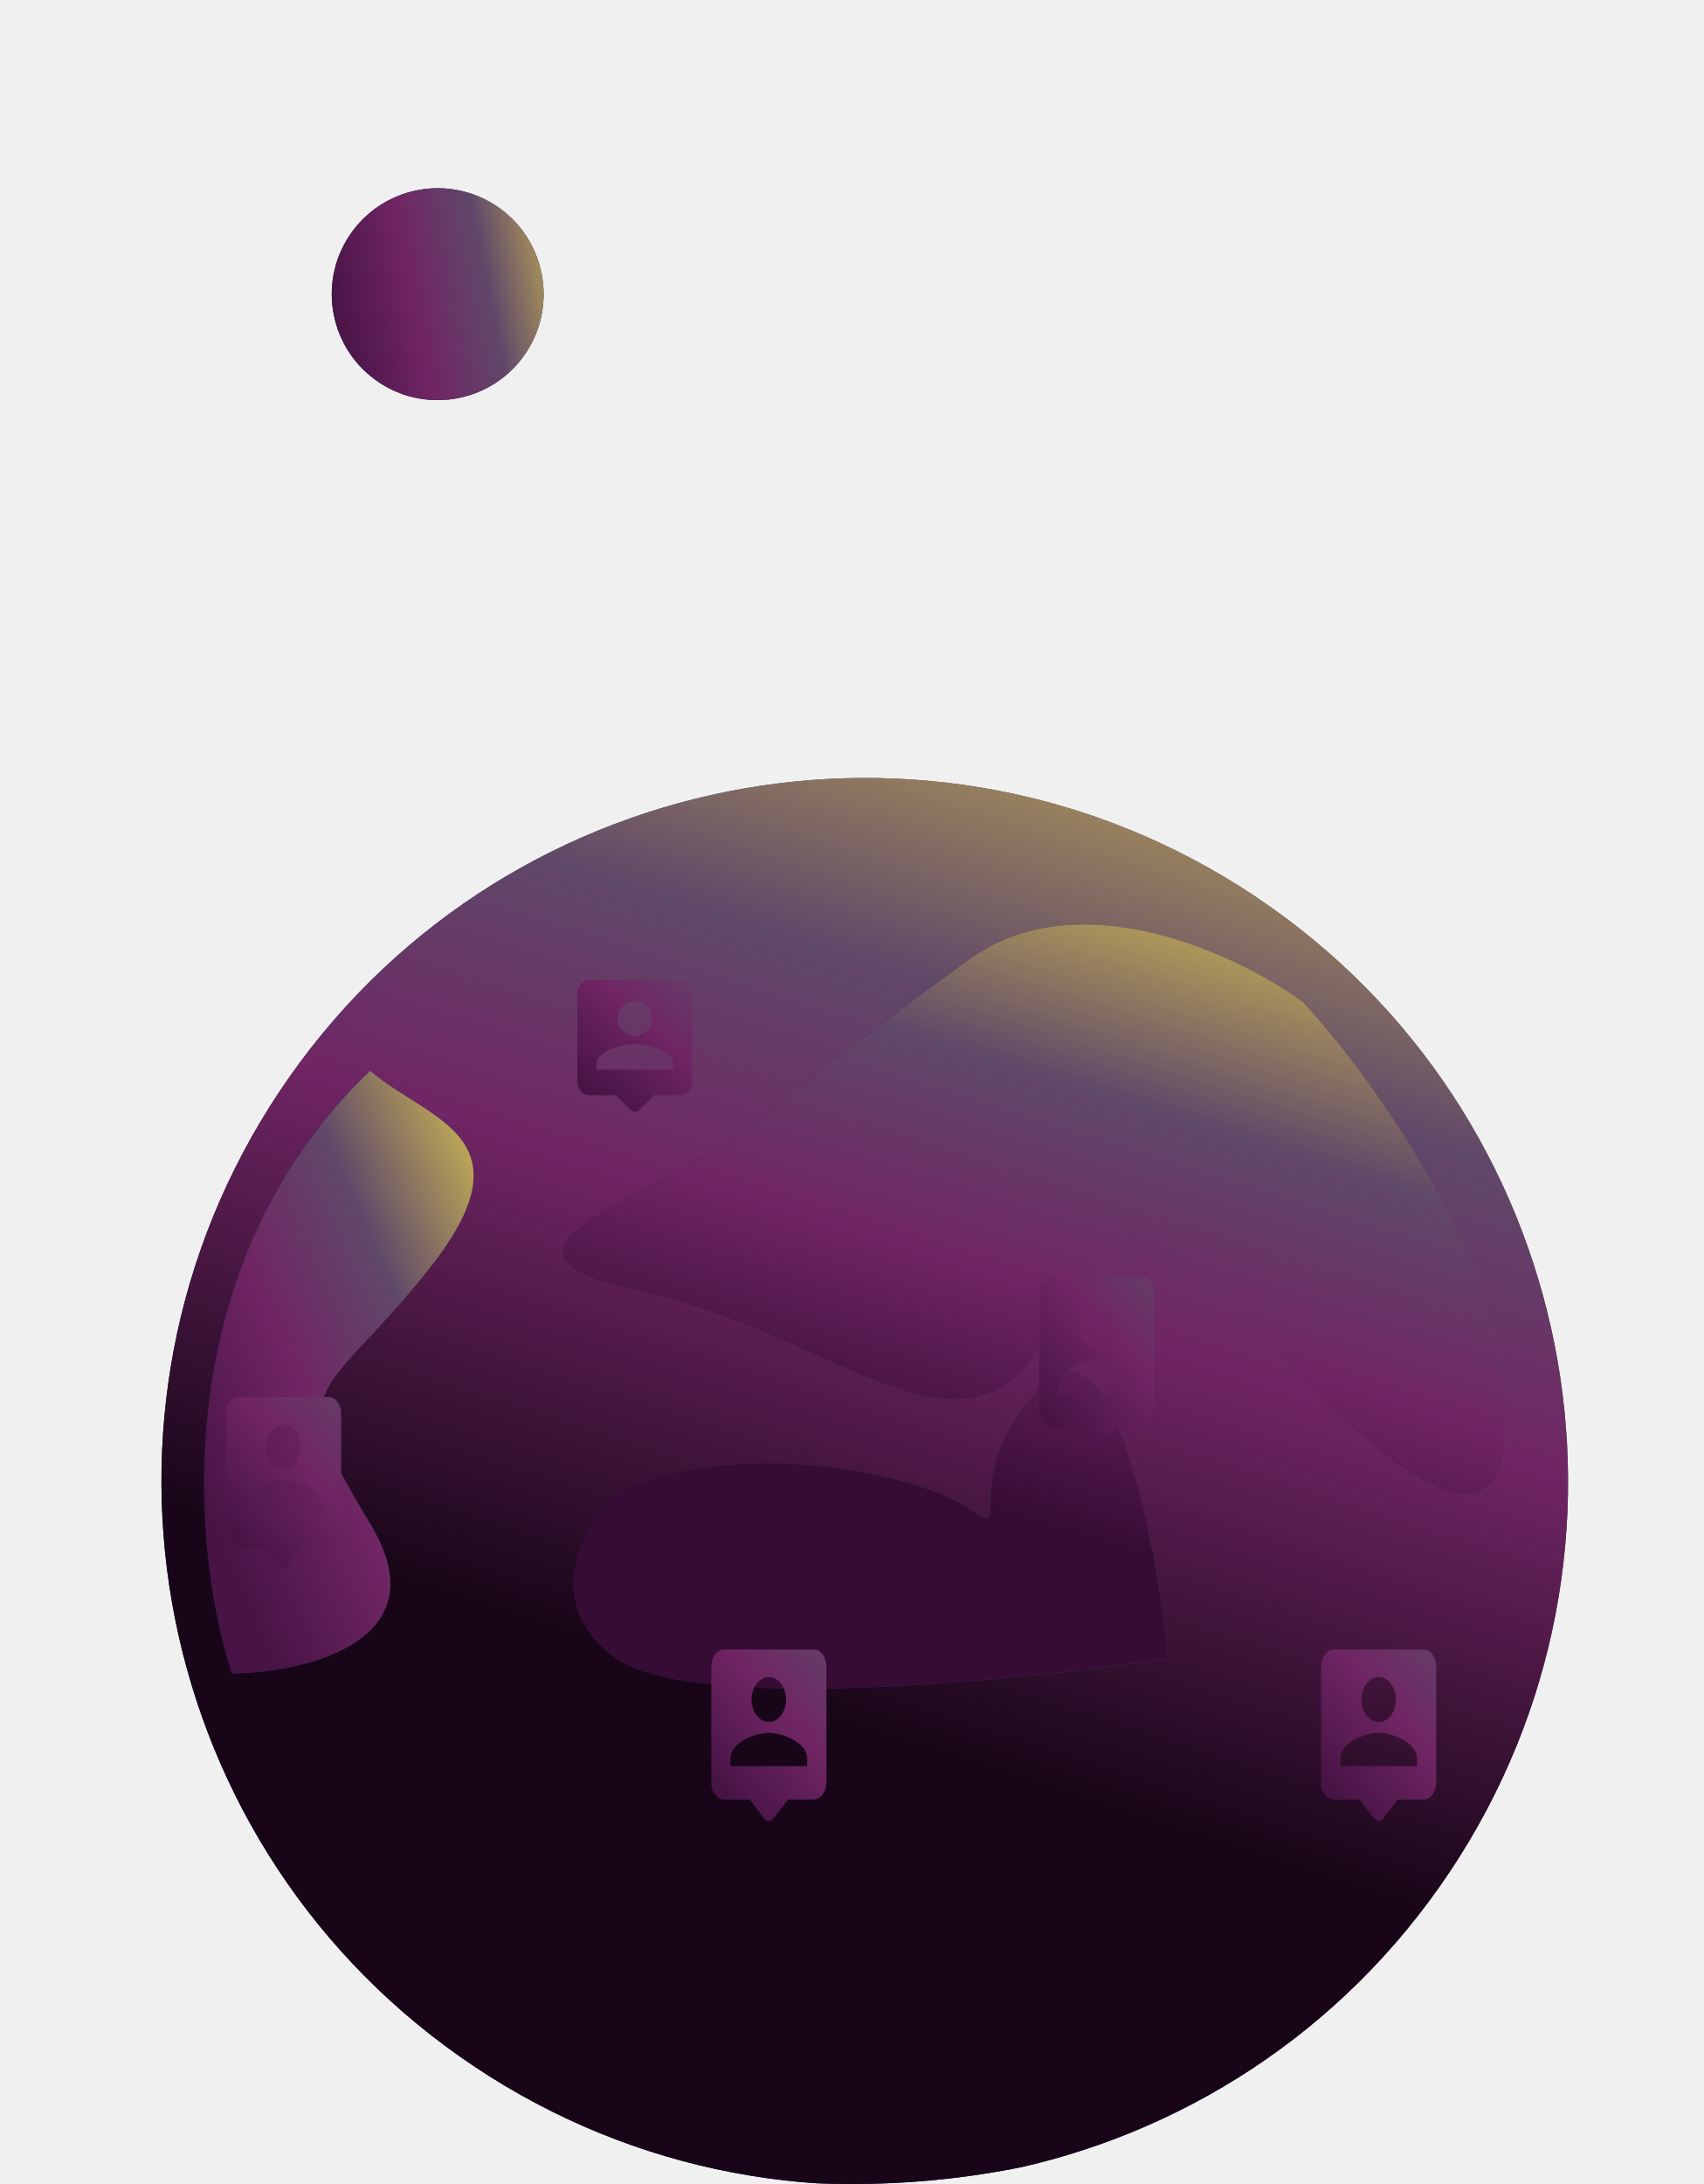
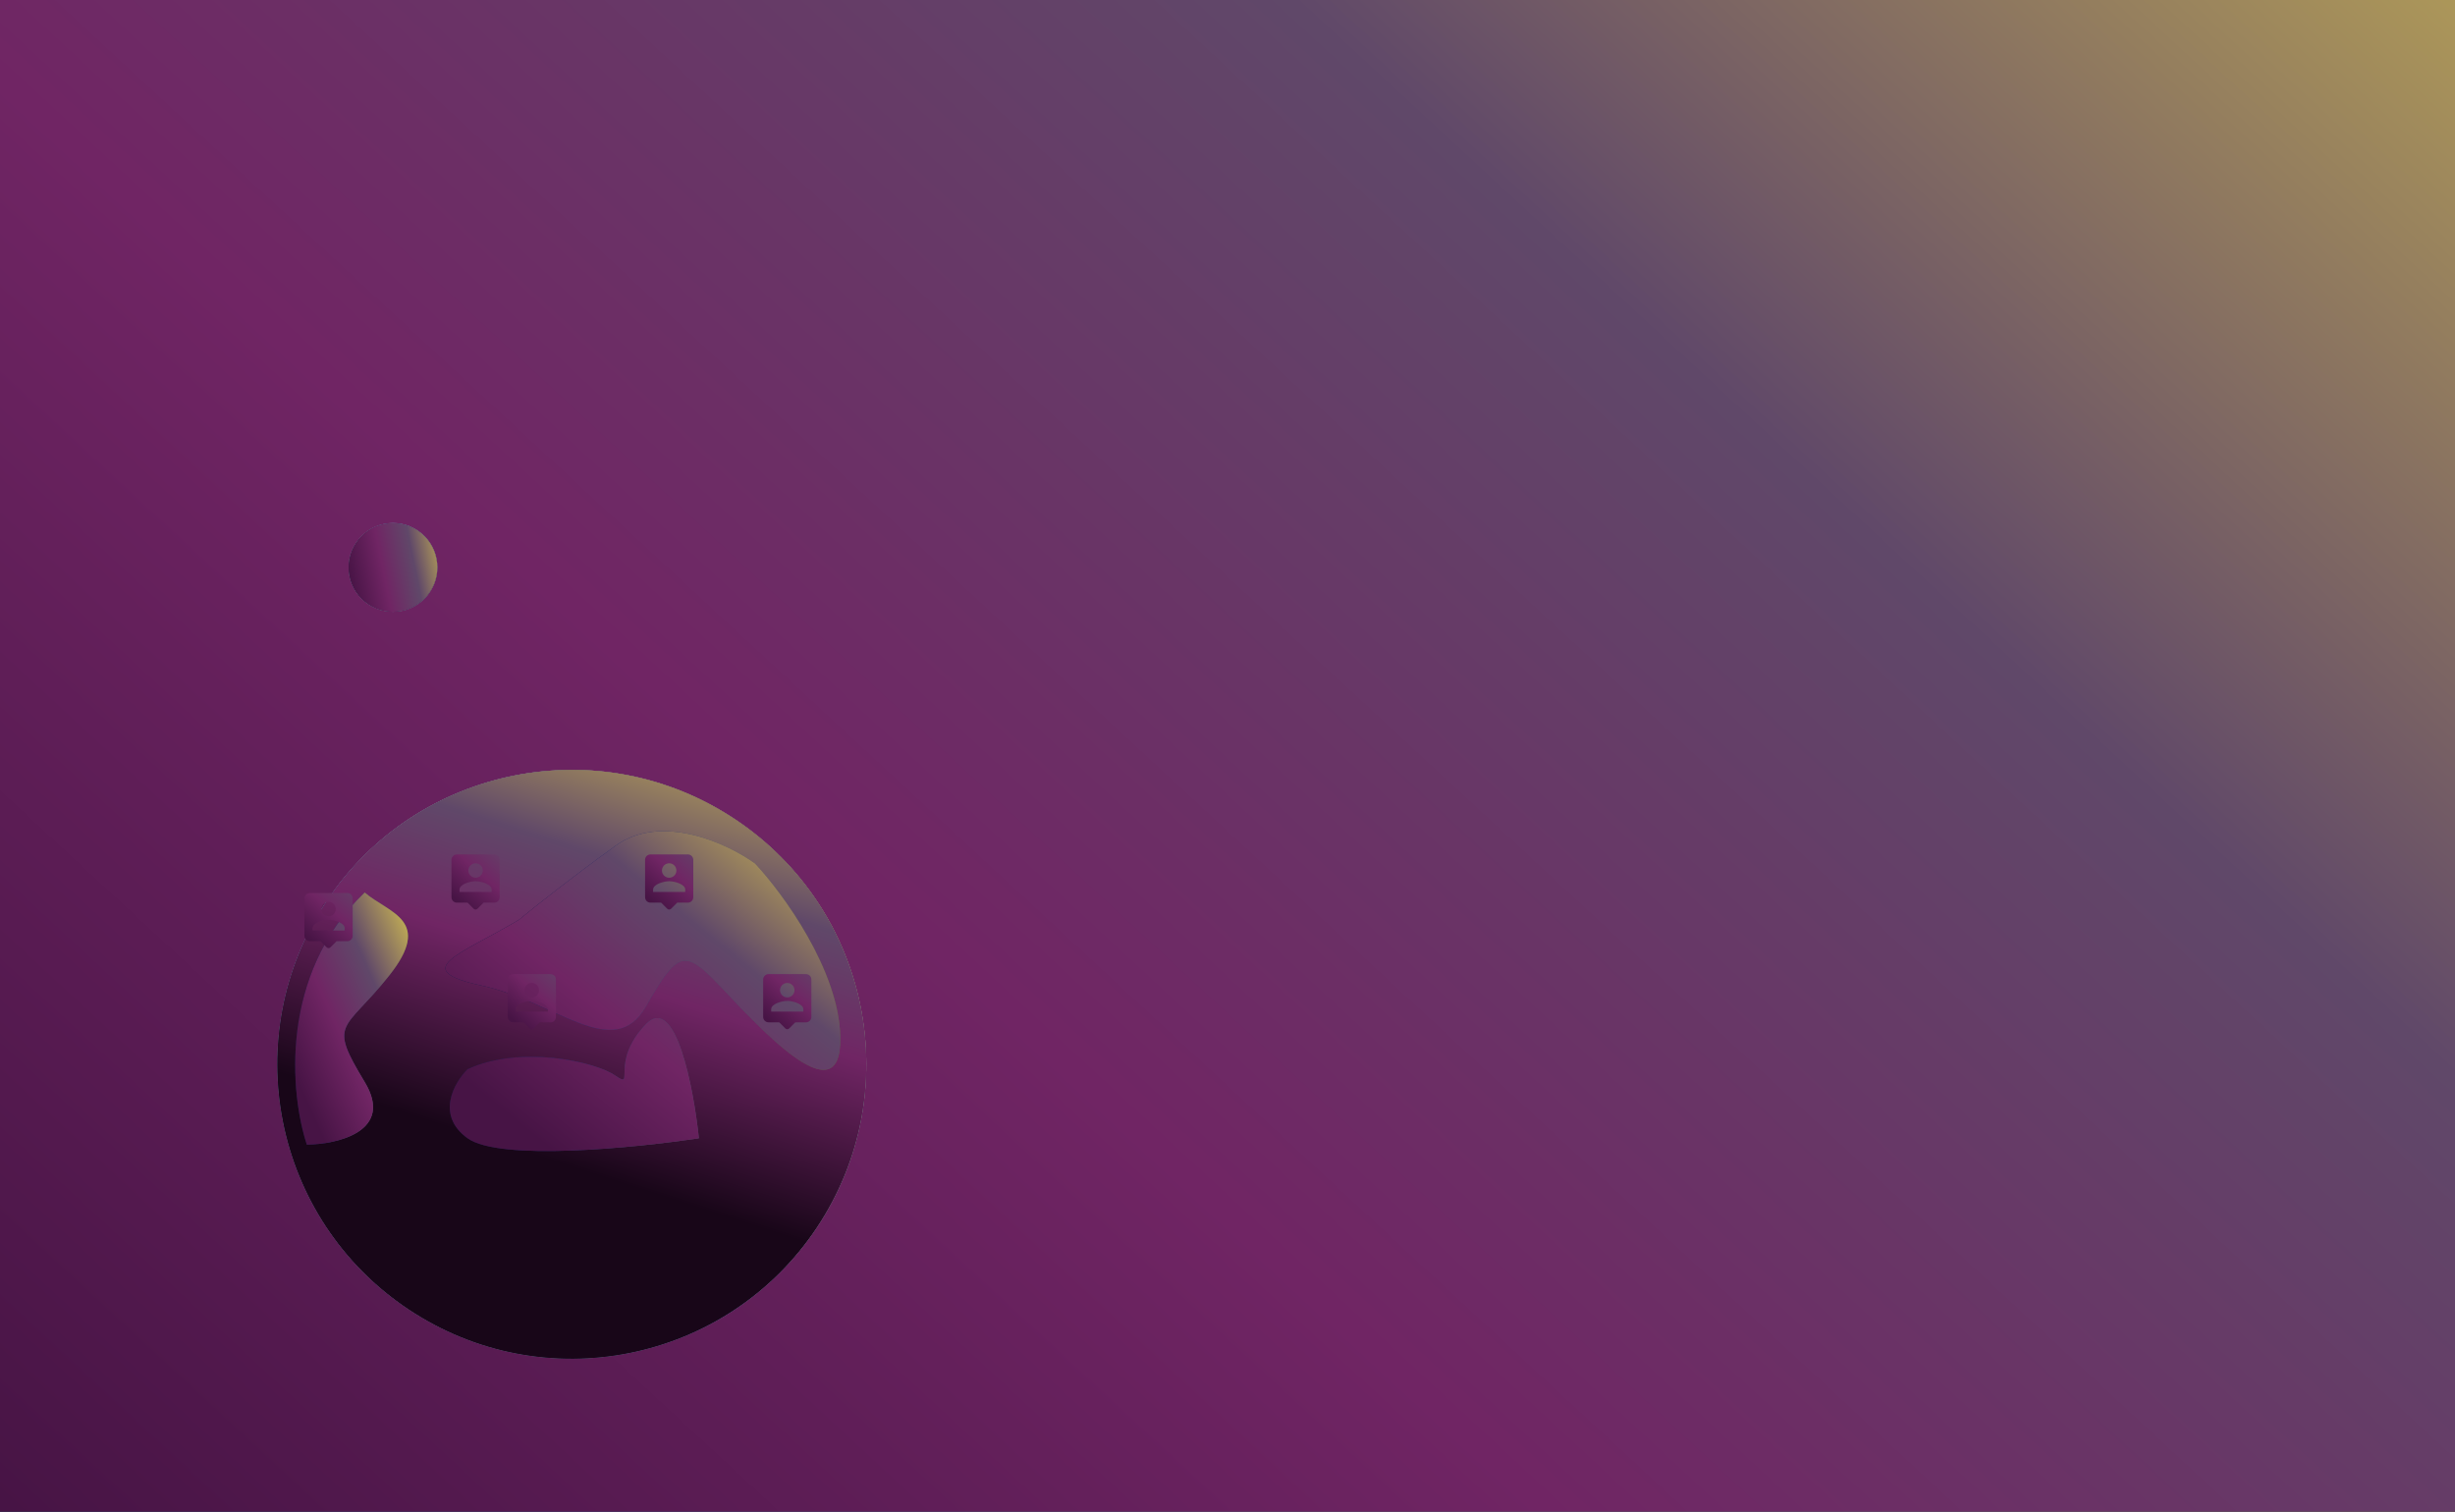
- <svg xmlns="http://www.w3.org/2000/svg" width="444" height="569" viewBox="0 0 444 569" fill="none">
-   <g clip-path="url(#clip0_832_17)">
-     <circle cx="225.349" cy="385.964" r="183.256" transform="rotate(-56.2956 225.349 385.964)" fill="#C4C4C4" />
-     <circle cx="225.349" cy="385.964" r="183.256" transform="rotate(-56.2956 225.349 385.964)" fill="url(#paint0_linear_832_17)" />
-     <circle cx="225.349" cy="385.964" r="183.256" transform="rotate(-56.2956 225.349 385.964)" fill="url(#paint1_linear_832_17)" />
-     <circle r="27.6" transform="matrix(0.554908 -0.831912 -0.831912 -0.554908 114.058 76.6423)" fill="#C4C4C4" />
-     <circle r="27.6" transform="matrix(0.554908 -0.831912 -0.831912 -0.554908 114.058 76.6423)" fill="url(#paint2_linear_832_17)" />
-     <circle r="27.6" transform="matrix(0.554908 -0.831912 -0.831912 -0.554908 114.058 76.6423)" fill="url(#paint3_linear_832_17)" />
-     <path d="M111.457 331C139.457 296 111.457 292 96.457 279C42.857 330.2 50.124 405 60.458 436C80.124 435.667 114.857 427.4 96.457 397C73.457 359 83.457 366 111.457 331Z" fill="url(#paint4_linear_832_17)" />
-     <path d="M111.457 331C139.457 296 111.457 292 96.457 279C42.857 330.2 50.124 405 60.458 436C80.124 435.667 114.857 427.4 96.457 397C73.457 359 83.457 366 111.457 331Z" fill="url(#paint5_linear_832_17)" />
-     <path d="M169.457 337C123.457 327 155.457 318 192.457 296C200.457 289.334 223.657 270.8 252.457 250C281.257 229.2 322.457 248.667 339.457 261C356.79 279.667 391.657 327.4 392.457 369C393.457 421 339.457 360 317.457 337C295.457 314 291.457 315 271.457 350C251.457 385 215.457 347 169.457 337Z" fill="url(#paint6_linear_832_17)" />
-     <path d="M169.457 337C123.457 327 155.457 318 192.457 296C200.457 289.334 223.657 270.8 252.457 250C281.257 229.2 322.457 248.667 339.457 261C356.79 279.667 391.657 327.4 392.457 369C393.457 421 339.457 360 317.457 337C295.457 314 291.457 315 271.457 350C251.457 385 215.457 347 169.457 337Z" fill="url(#paint7_linear_832_17)" />
-     <path d="M252.457 393C239.457 384 192.457 374 160.457 389C152.124 397.333 140.457 417.6 160.457 432C180.457 446.4 264.79 438 304.457 432C301.124 400.333 289.857 341.8 271.457 361C248.457 385 265.457 402 252.457 393Z" fill="url(#paint8_linear_832_17)" />
-     <path d="M252.457 393C239.457 384 192.457 374 160.457 389C152.124 397.333 140.457 417.6 160.457 432C180.457 446.4 264.79 438 304.457 432C301.124 400.333 289.857 341.8 271.457 361C248.457 385 265.457 402 252.457 393Z" fill="url(#paint9_linear_832_17)" />
-     <path d="M177.124 255.333H153.79C152.906 255.333 152.058 255.684 151.433 256.309C150.808 256.934 150.457 257.782 150.457 258.666V282C150.457 283.833 151.957 285.333 153.79 285.333H160.457L164.274 289.15C164.924 289.8 165.974 289.8 166.624 289.15L170.457 285.333H177.124C178.957 285.333 180.457 283.833 180.457 282V258.666C180.457 256.833 178.957 255.333 177.124 255.333ZM165.457 260.833C167.94 260.833 169.957 262.85 169.957 265.333C169.957 267.816 167.94 269.833 165.457 269.833C162.974 269.833 160.957 267.816 160.957 265.333C160.957 262.85 162.974 260.833 165.457 260.833ZM175.457 278.666H155.457V277.166C155.457 273.833 162.124 272 165.457 272C168.79 272 175.457 273.833 175.457 277.166V278.666Z" fill="url(#paint10_linear_832_17)" />
-     <path d="M297.463 332.68H274.142C273.259 332.68 272.411 333.137 271.786 333.952C271.162 334.766 270.811 335.871 270.811 337.023V367.424C270.811 369.813 272.31 371.767 274.142 371.767H280.805L284.62 376.74C285.269 377.587 286.319 377.587 286.968 376.74L290.8 371.767H297.463C299.295 371.767 300.794 369.813 300.794 367.424V337.023C300.794 334.634 299.295 332.68 297.463 332.68ZM285.802 339.846C288.284 339.846 290.3 342.473 290.3 345.709C290.3 348.945 288.284 351.572 285.802 351.572C283.32 351.572 281.305 348.945 281.305 345.709C281.305 342.473 283.32 339.846 285.802 339.846ZM295.797 363.081H275.808V361.127C275.808 356.784 282.471 354.395 285.802 354.395C289.134 354.395 295.797 356.784 295.797 361.127V363.081Z" fill="url(#paint11_linear_832_17)" />
-     <path d="M370.924 429.747H347.603C346.719 429.747 345.872 430.205 345.247 431.019C344.622 431.834 344.271 432.938 344.271 434.09V464.492C344.271 466.88 345.771 468.835 347.603 468.835H354.266L358.081 473.808C358.73 474.655 359.78 474.655 360.429 473.808L364.261 468.835H370.924C372.756 468.835 374.255 466.88 374.255 464.492V434.09C374.255 431.701 372.756 429.747 370.924 429.747ZM359.263 436.913C361.745 436.913 363.761 439.541 363.761 442.776C363.761 446.012 361.745 448.639 359.263 448.639C356.781 448.639 354.766 446.012 354.766 442.776C354.766 439.541 356.781 436.913 359.263 436.913ZM369.258 460.149H349.269V458.194C349.269 453.851 355.932 451.462 359.263 451.462C362.595 451.462 369.258 453.851 369.258 458.194V460.149Z" fill="url(#paint12_linear_832_17)" />
-     <path d="M212.01 429.747H188.689C187.805 429.747 186.958 430.205 186.333 431.019C185.708 431.834 185.357 432.938 185.357 434.09V464.492C185.357 466.88 186.857 468.835 188.689 468.835H195.352L199.167 473.808C199.816 474.655 200.866 474.655 201.515 473.808L205.347 468.835H212.01C213.842 468.835 215.341 466.88 215.341 464.492V434.09C215.341 431.701 213.842 429.747 212.01 429.747ZM200.349 436.913C202.831 436.913 204.847 439.541 204.847 442.776C204.847 446.012 202.831 448.639 200.349 448.639C197.867 448.639 195.852 446.012 195.852 442.776C195.852 439.541 197.867 436.913 200.349 436.913ZM210.344 460.149H190.355V458.194C190.355 453.851 197.018 451.462 200.349 451.462C203.681 451.462 210.344 453.851 210.344 458.194V460.149Z" fill="url(#paint13_linear_832_17)" />
-     <path d="M85.577 363.949H62.256C61.373 363.949 60.525 364.407 59.901 365.221C59.276 366.036 58.925 367.14 58.925 368.292V398.694C58.925 401.083 60.424 403.037 62.256 403.037H68.919L72.734 408.01C73.384 408.857 74.433 408.857 75.083 408.01L78.914 403.037H85.577C87.409 403.037 88.909 401.083 88.909 398.694V368.292C88.909 365.904 87.409 363.949 85.577 363.949ZM73.917 371.115C76.399 371.115 78.414 373.743 78.414 376.978C78.414 380.214 76.399 382.842 73.917 382.842C71.435 382.842 69.419 380.214 69.419 376.978C69.419 373.743 71.435 371.115 73.917 371.115ZM83.911 394.351H63.922V392.396C63.922 388.053 70.585 385.665 73.917 385.665C77.248 385.665 83.911 388.053 83.911 392.396V394.351Z" fill="url(#paint14_linear_832_17)" />
+ <svg xmlns="http://www.w3.org/2000/svg" xmlns:xlink="http://www.w3.org/1999/xlink" width="1528" height="941" viewBox="0 0 1528 941" fill="none">
+   <g clip-path="url(#clip0_858_19)">
+     <rect width="1528" height="941" fill="#191A1D" />
+     <g clip-path="url(#clip1_858_19)">
+       <rect x="-48" y="-251" width="1696" height="1569" rx="300" fill="url(#paint0_linear_858_19)" />
+       <rect x="-48" y="-251" width="1696" height="1569" rx="300" fill="url(#paint1_linear_858_19)" />
+       <circle cx="355.891" cy="662.542" r="183.256" transform="rotate(-56.2956 355.891 662.542)" fill="#C4C4C4" />
+       <circle cx="355.891" cy="662.542" r="183.256" transform="rotate(-56.2956 355.891 662.542)" fill="url(#paint2_linear_858_19)" />
+       <circle cx="355.891" cy="662.542" r="183.256" transform="rotate(-56.2956 355.891 662.542)" fill="url(#paint3_linear_858_19)" />
+       <circle r="27.6" transform="matrix(0.554908 -0.831912 -0.831912 -0.554908 244.601 353.22)" fill="#C4C4C4" />
+       <circle r="27.6" transform="matrix(0.554908 -0.831912 -0.831912 -0.554908 244.601 353.22)" fill="url(#paint4_linear_858_19)" />
+       <circle r="27.6" transform="matrix(0.554908 -0.831912 -0.831912 -0.554908 244.601 353.22)" fill="url(#paint5_linear_858_19)" />
+       <path d="M242 607.578C270 572.578 242 568.578 227 555.578C173.4 606.778 180.667 681.578 191.001 712.578C210.667 712.245 245.4 703.978 227 673.578C204 635.578 214 642.578 242 607.578Z" fill="url(#paint6_linear_858_19)" />
+       <path d="M242 607.578C270 572.578 242 568.578 227 555.578C173.4 606.778 180.667 681.578 191.001 712.578C210.667 712.245 245.4 703.978 227 673.578C204 635.578 214 642.578 242 607.578Z" fill="url(#paint7_linear_858_19)" />
+       <path d="M300.001 613.578C254.001 603.578 286.001 594.578 323.001 572.578C331.001 565.912 354.201 547.378 383.001 526.578C411.801 505.778 453.001 525.245 470.001 537.578C487.334 556.245 522.201 603.978 523.001 645.578C524.001 697.578 470.001 636.578 448.001 613.578C426.001 590.578 422.001 591.578 402.001 626.578C382.001 661.578 346.001 623.578 300.001 613.578Z" fill="url(#paint8_linear_858_19)" />
+       <path d="M300.001 613.578C254.001 603.578 286.001 594.578 323.001 572.578C331.001 565.912 354.201 547.378 383.001 526.578C411.801 505.778 453.001 525.245 470.001 537.578C487.334 556.245 522.201 603.978 523.001 645.578C524.001 697.578 470.001 636.578 448.001 613.578C426.001 590.578 422.001 591.578 402.001 626.578C382.001 661.578 346.001 623.578 300.001 613.578Z" fill="url(#paint9_linear_858_19)" />
+       <path d="M383.001 669.578C370.001 660.578 323.001 650.578 291.001 665.578C282.668 673.911 271.001 694.178 291.001 708.578C311.001 722.978 395.334 714.578 435.001 708.578C431.668 676.912 420.401 618.378 402.001 637.578C379.001 661.578 396.001 678.578 383.001 669.578Z" fill="url(#paint10_linear_858_19)" />
+       <path d="M383.001 669.578C370.001 660.578 323.001 650.578 291.001 665.578C282.668 673.911 271.001 694.178 291.001 708.578C311.001 722.978 395.334 714.578 435.001 708.578C431.668 676.912 420.401 618.378 402.001 637.578C379.001 661.578 396.001 678.578 383.001 669.578Z" fill="url(#paint11_linear_858_19)" />
+       <path d="M307.667 531.911H284.333C283.449 531.911 282.601 532.262 281.976 532.887C281.351 533.513 281 534.36 281 535.244V558.578C281 560.411 282.5 561.911 284.333 561.911H291L294.817 565.728C295.467 566.378 296.517 566.378 297.167 565.728L301 561.911H307.667C309.5 561.911 311 560.411 311 558.578V535.244C311 533.411 309.5 531.911 307.667 531.911ZM296 537.411C298.483 537.411 300.5 539.428 300.5 541.911C300.5 544.394 298.483 546.411 296 546.411C293.517 546.411 291.5 544.394 291.5 541.911C291.5 539.428 293.517 537.411 296 537.411ZM306 555.244H286V553.744C286 550.411 292.667 548.578 296 548.578C299.333 548.578 306 550.411 306 553.744V555.244Z" fill="url(#paint12_linear_858_19)" />
+       <path d="M428.167 531.911H404.833C403.949 531.911 403.101 532.262 402.476 532.887C401.851 533.513 401.5 534.36 401.5 535.244V558.578C401.5 560.411 403 561.911 404.833 561.911H411.5L415.317 565.728C415.967 566.378 417.017 566.378 417.667 565.728L421.5 561.911H428.167C430 561.911 431.5 560.411 431.5 558.578V535.244C431.5 533.411 430 531.911 428.167 531.911ZM416.5 537.411C418.983 537.411 421 539.428 421 541.911C421 544.394 418.983 546.411 416.5 546.411C414.017 546.411 412 544.394 412 541.911C412 539.428 414.017 537.411 416.5 537.411ZM426.5 555.244H406.5V553.744C406.5 550.411 413.167 548.578 416.5 548.578C419.833 548.578 426.5 550.411 426.5 553.744V555.244Z" fill="url(#paint13_linear_858_19)" />
+       <path d="M501.667 606.411H478.333C477.449 606.411 476.601 606.762 475.976 607.387C475.351 608.013 475 608.86 475 609.744V633.078C475 634.911 476.5 636.411 478.333 636.411H485L488.817 640.228C489.467 640.878 490.517 640.878 491.167 640.228L495 636.411H501.667C503.5 636.411 505 634.911 505 633.078V609.744C505 607.911 503.5 606.411 501.667 606.411ZM490 611.911C492.483 611.911 494.5 613.928 494.5 616.411C494.5 618.894 492.483 620.911 490 620.911C487.517 620.911 485.5 618.894 485.5 616.411C485.5 613.928 487.517 611.911 490 611.911ZM500 629.744H480V628.244C480 624.911 486.667 623.078 490 623.078C493.333 623.078 500 624.911 500 628.244V629.744Z" fill="url(#paint14_linear_858_19)" />
+       <path d="M342.667 606.411H319.333C318.449 606.411 317.601 606.762 316.976 607.387C316.351 608.013 316 608.86 316 609.744V633.078C316 634.911 317.5 636.411 319.333 636.411H326L329.817 640.228C330.467 640.878 331.517 640.878 332.167 640.228L336 636.411H342.667C344.5 636.411 346 634.911 346 633.078V609.744C346 607.911 344.5 606.411 342.667 606.411ZM331 611.911C333.483 611.911 335.5 613.928 335.5 616.411C335.5 618.894 333.483 620.911 331 620.911C328.517 620.911 326.5 618.894 326.5 616.411C326.5 613.928 328.517 611.911 331 611.911ZM341 629.744H321V628.244C321 624.911 327.667 623.078 331 623.078C334.333 623.078 341 624.911 341 628.244V629.744Z" fill="url(#paint15_linear_858_19)" />
+       <path d="M216.167 555.911H192.833C191.949 555.911 191.101 556.262 190.476 556.887C189.851 557.513 189.5 558.36 189.5 559.244V582.578C189.5 584.411 191 585.911 192.833 585.911H199.5L203.317 589.728C203.967 590.378 205.017 590.378 205.667 589.728L209.5 585.911H216.167C218 585.911 219.5 584.411 219.5 582.578V559.244C219.5 557.411 218 555.911 216.167 555.911ZM204.5 561.411C206.983 561.411 209 563.428 209 565.911C209 568.394 206.983 570.411 204.5 570.411C202.017 570.411 200 568.394 200 565.911C200 563.428 202.017 561.411 204.5 561.411ZM214.5 579.244H194.5V577.744C194.5 574.411 201.167 572.578 204.5 572.578C207.833 572.578 214.5 574.411 214.5 577.744V579.244Z" fill="url(#paint16_linear_858_19)" />
+       <g style="mix-blend-mode:overlay">
+         <rect x="-48" y="-1028.6" width="1588" height="2246.73" fill="url(#pattern0)" />
+       </g>
+     </g>
  </g>
  <defs>
-     <linearGradient id="paint0_linear_832_17" x1="76.496" y1="504.067" x2="367.991" y2="560.821" gradientUnits="userSpaceOnUse">
+     <pattern id="pattern0" patternContentUnits="objectBoundingBox" width="0.335" height="0.335">
+       <use xlink:href="#image0_858_19" transform="scale(0.00030979)" />
+     </pattern>
+     <linearGradient id="paint0_linear_858_19" x1="-48" y1="958.43" x2="1447.2" y2="1333.33" gradientUnits="userSpaceOnUse">
      <stop offset="0" stop-color="#141947" />
      <stop offset="0.258" stop-color="#252C70" />
      <stop offset="0.553" stop-color="#484D69" />
      <stop offset="0.773" stop-color="#4B4F63" />
      <stop offset="1" stop-color="#5C5C40" />
    </linearGradient>
-     <linearGradient id="paint1_linear_832_17" x1="144.655" y1="324.522" x2="518.842" y2="218.498" gradientUnits="userSpaceOnUse">
+     <linearGradient id="paint1_linear_858_19" x1="111.196" y1="1039.09" x2="1827.98" y2="-815.101" gradientUnits="userSpaceOnUse">
+       <stop offset="0" stop-color="#471445" />
+       <stop offset="0.258" stop-color="#702564" />
+       <stop offset="0.488" stop-color="#604869" />
+       <stop offset="0.773" stop-color="#CFBB52" />
+       <stop offset="1" stop-color="#5C405A" />
+     </linearGradient>
+     <linearGradient id="paint2_linear_858_19" x1="207.038" y1="780.645" x2="498.533" y2="837.399" gradientUnits="userSpaceOnUse">
+       <stop offset="0" stop-color="#141947" />
+       <stop offset="0.258" stop-color="#252C70" />
+       <stop offset="0.553" stop-color="#484D69" />
+       <stop offset="0.773" stop-color="#4B4F63" />
+       <stop offset="1" stop-color="#5C5C40" />
+     </linearGradient>
+     <linearGradient id="paint3_linear_858_19" x1="275.197" y1="601.1" x2="649.384" y2="495.076" gradientUnits="userSpaceOnUse">
      <stop offset="0" stop-color="#180618" />
      <stop offset="0.304" stop-color="#702564" />
      <stop offset="0.488" stop-color="#604869" />
      <stop offset="0.773" stop-color="#CFBB52" />
      <stop offset="1" stop-color="#5C405A" />
    </linearGradient>
-     <linearGradient id="paint2_linear_832_17" x1="5.181" y1="45.388" x2="49.084" y2="53.936" gradientUnits="userSpaceOnUse">
+     <linearGradient id="paint4_linear_858_19" x1="5.181" y1="45.388" x2="49.084" y2="53.936" gradientUnits="userSpaceOnUse">
      <stop offset="0" stop-color="#141947" />
      <stop offset="0.258" stop-color="#252C70" />
      <stop offset="0.553" stop-color="#484D69" />
      <stop offset="0.773" stop-color="#4B4F63" />
      <stop offset="1" stop-color="#5C5C40" />
    </linearGradient>
-     <linearGradient id="paint3_linear_832_17" x1="5.181" y1="45.388" x2="65.76" y2="-15.14" gradientUnits="userSpaceOnUse">
+     <linearGradient id="paint5_linear_858_19" x1="5.181" y1="45.388" x2="65.76" y2="-15.14" gradientUnits="userSpaceOnUse">
      <stop offset="0" stop-color="#471445" />
      <stop offset="0.258" stop-color="#702564" />
      <stop offset="0.488" stop-color="#604869" />
      <stop offset="0.773" stop-color="#CFBB52" />
      <stop offset="1" stop-color="#5C405A" />
    </linearGradient>
-     <linearGradient id="paint4_linear_832_17" x1="59.766" y1="408.091" x2="117.306" y2="413.102" gradientUnits="userSpaceOnUse">
+     <linearGradient id="paint6_linear_858_19" x1="190.309" y1="684.669" x2="247.849" y2="689.681" gradientUnits="userSpaceOnUse">
      <stop offset="0" stop-color="#141947" />
      <stop offset="0.258" stop-color="#252C70" />
      <stop offset="0.553" stop-color="#484D69" />
      <stop offset="0.773" stop-color="#4B4F63" />
      <stop offset="1" stop-color="#5C5C40" />
    </linearGradient>
-     <linearGradient id="paint5_linear_832_17" x1="59.766" y1="408.091" x2="188.144" y2="350.709" gradientUnits="userSpaceOnUse">
+     <linearGradient id="paint7_linear_858_19" x1="190.309" y1="684.669" x2="318.687" y2="627.287" gradientUnits="userSpaceOnUse">
      <stop offset="0" stop-color="#471445" />
      <stop offset="0.258" stop-color="#702564" />
      <stop offset="0.488" stop-color="#604869" />
      <stop offset="0.773" stop-color="#CFBB52" />
      <stop offset="1" stop-color="#5C405A" />
    </linearGradient>
-     <linearGradient id="paint6_linear_832_17" x1="169.761" y1="404.557" x2="361.565" y2="450.657" gradientUnits="userSpaceOnUse">
+     <linearGradient id="paint8_linear_858_19" x1="300.305" y1="681.135" x2="492.109" y2="727.235" gradientUnits="userSpaceOnUse">
      <stop offset="0" stop-color="#141947" />
      <stop offset="0.258" stop-color="#252C70" />
      <stop offset="0.553" stop-color="#484D69" />
      <stop offset="0.773" stop-color="#4B4F63" />
      <stop offset="1" stop-color="#5C5C40" />
    </linearGradient>
-     <linearGradient id="paint7_linear_832_17" x1="333.457" y1="416.566" x2="402.115" y2="199.148" gradientUnits="userSpaceOnUse">
-       <stop offset="0" stop-color="#360C34" />
+     <linearGradient id="paint9_linear_858_19" x1="300.305" y1="681.135" x2="514.085" y2="417.458" gradientUnits="userSpaceOnUse">
+       <stop offset="0" stop-color="#471445" />
      <stop offset="0.258" stop-color="#702564" />
      <stop offset="0.488" stop-color="#604869" />
      <stop offset="0.773" stop-color="#CFBB52" />
      <stop offset="1" stop-color="#5C405A" />
    </linearGradient>
-     <linearGradient id="paint8_linear_832_17" x1="169.761" y1="404.557" x2="361.565" y2="450.657" gradientUnits="userSpaceOnUse">
+     <linearGradient id="paint10_linear_858_19" x1="300.305" y1="681.135" x2="492.109" y2="727.235" gradientUnits="userSpaceOnUse">
      <stop offset="0" stop-color="#141947" />
      <stop offset="0.258" stop-color="#252C70" />
      <stop offset="0.553" stop-color="#484D69" />
      <stop offset="0.773" stop-color="#4B4F63" />
      <stop offset="1" stop-color="#5C5C40" />
    </linearGradient>
-     <linearGradient id="paint9_linear_832_17" x1="333.457" y1="416.566" x2="402.115" y2="199.148" gradientUnits="userSpaceOnUse">
-       <stop offset="0" stop-color="#360C34" />
+     <linearGradient id="paint11_linear_858_19" x1="300.305" y1="681.135" x2="514.085" y2="417.458" gradientUnits="userSpaceOnUse">
+       <stop offset="0" stop-color="#471445" />
      <stop offset="0.258" stop-color="#702564" />
      <stop offset="0.488" stop-color="#604869" />
      <stop offset="0.773" stop-color="#CFBB52" />
      <stop offset="1" stop-color="#5C405A" />
    </linearGradient>
-     <linearGradient id="paint10_linear_832_17" x1="153.273" y1="283.539" x2="210.157" y2="218.13" gradientUnits="userSpaceOnUse">
+     <linearGradient id="paint12_linear_858_19" x1="283.816" y1="560.117" x2="340.7" y2="494.708" gradientUnits="userSpaceOnUse">
      <stop offset="0" stop-color="#471445" />
      <stop offset="0.258" stop-color="#702564" />
      <stop offset="0.553" stop-color="#604869" />
      <stop offset="0.773" stop-color="#604B63" />
      <stop offset="1" stop-color="#5C405A" />
    </linearGradient>
-     <linearGradient id="paint11_linear_832_17" x1="273.625" y1="369.43" x2="347.879" y2="303.934" gradientUnits="userSpaceOnUse">
+     <linearGradient id="paint13_linear_858_19" x1="404.316" y1="560.117" x2="461.2" y2="494.708" gradientUnits="userSpaceOnUse">
      <stop offset="0" stop-color="#471445" />
      <stop offset="0.258" stop-color="#702564" />
      <stop offset="0.553" stop-color="#604869" />
      <stop offset="0.773" stop-color="#604B63" />
      <stop offset="1" stop-color="#5C405A" />
    </linearGradient>
-     <linearGradient id="paint12_linear_832_17" x1="347.086" y1="466.497" x2="421.34" y2="401.002" gradientUnits="userSpaceOnUse">
+     <linearGradient id="paint14_linear_858_19" x1="477.816" y1="634.617" x2="534.7" y2="569.208" gradientUnits="userSpaceOnUse">
      <stop offset="0" stop-color="#471445" />
      <stop offset="0.258" stop-color="#702564" />
      <stop offset="0.553" stop-color="#604869" />
      <stop offset="0.773" stop-color="#604B63" />
      <stop offset="1" stop-color="#5C405A" />
    </linearGradient>
-     <linearGradient id="paint13_linear_832_17" x1="188.172" y1="466.497" x2="262.426" y2="401.002" gradientUnits="userSpaceOnUse">
+     <linearGradient id="paint15_linear_858_19" x1="318.816" y1="634.617" x2="375.7" y2="569.208" gradientUnits="userSpaceOnUse">
      <stop offset="0" stop-color="#471445" />
      <stop offset="0.258" stop-color="#702564" />
      <stop offset="0.553" stop-color="#604869" />
      <stop offset="0.773" stop-color="#CFBB52" />
      <stop offset="1" stop-color="#5C405A" />
    </linearGradient>
-     <linearGradient id="paint14_linear_832_17" x1="61.739" y1="400.7" x2="135.993" y2="335.204" gradientUnits="userSpaceOnUse">
+     <linearGradient id="paint16_linear_858_19" x1="192.316" y1="584.117" x2="249.2" y2="518.708" gradientUnits="userSpaceOnUse">
      <stop offset="0" stop-color="#471445" />
      <stop offset="0.258" stop-color="#702564" />
      <stop offset="0.553" stop-color="#604869" />
      <stop offset="0.773" stop-color="#604B63" />
      <stop offset="1" stop-color="#5C405A" />
    </linearGradient>
-     <clipPath id="clip0_832_17">
-       <rect width="444" height="569" rx="222" fill="white" />
+     <clipPath id="clip0_858_19">
+       <rect width="1528" height="941" fill="white" />
+     </clipPath>
+     <clipPath id="clip1_858_19">
+       <rect x="-48" y="-251" width="1696" height="1569" rx="300" fill="white" />
    </clipPath>
  </defs>
</svg>
